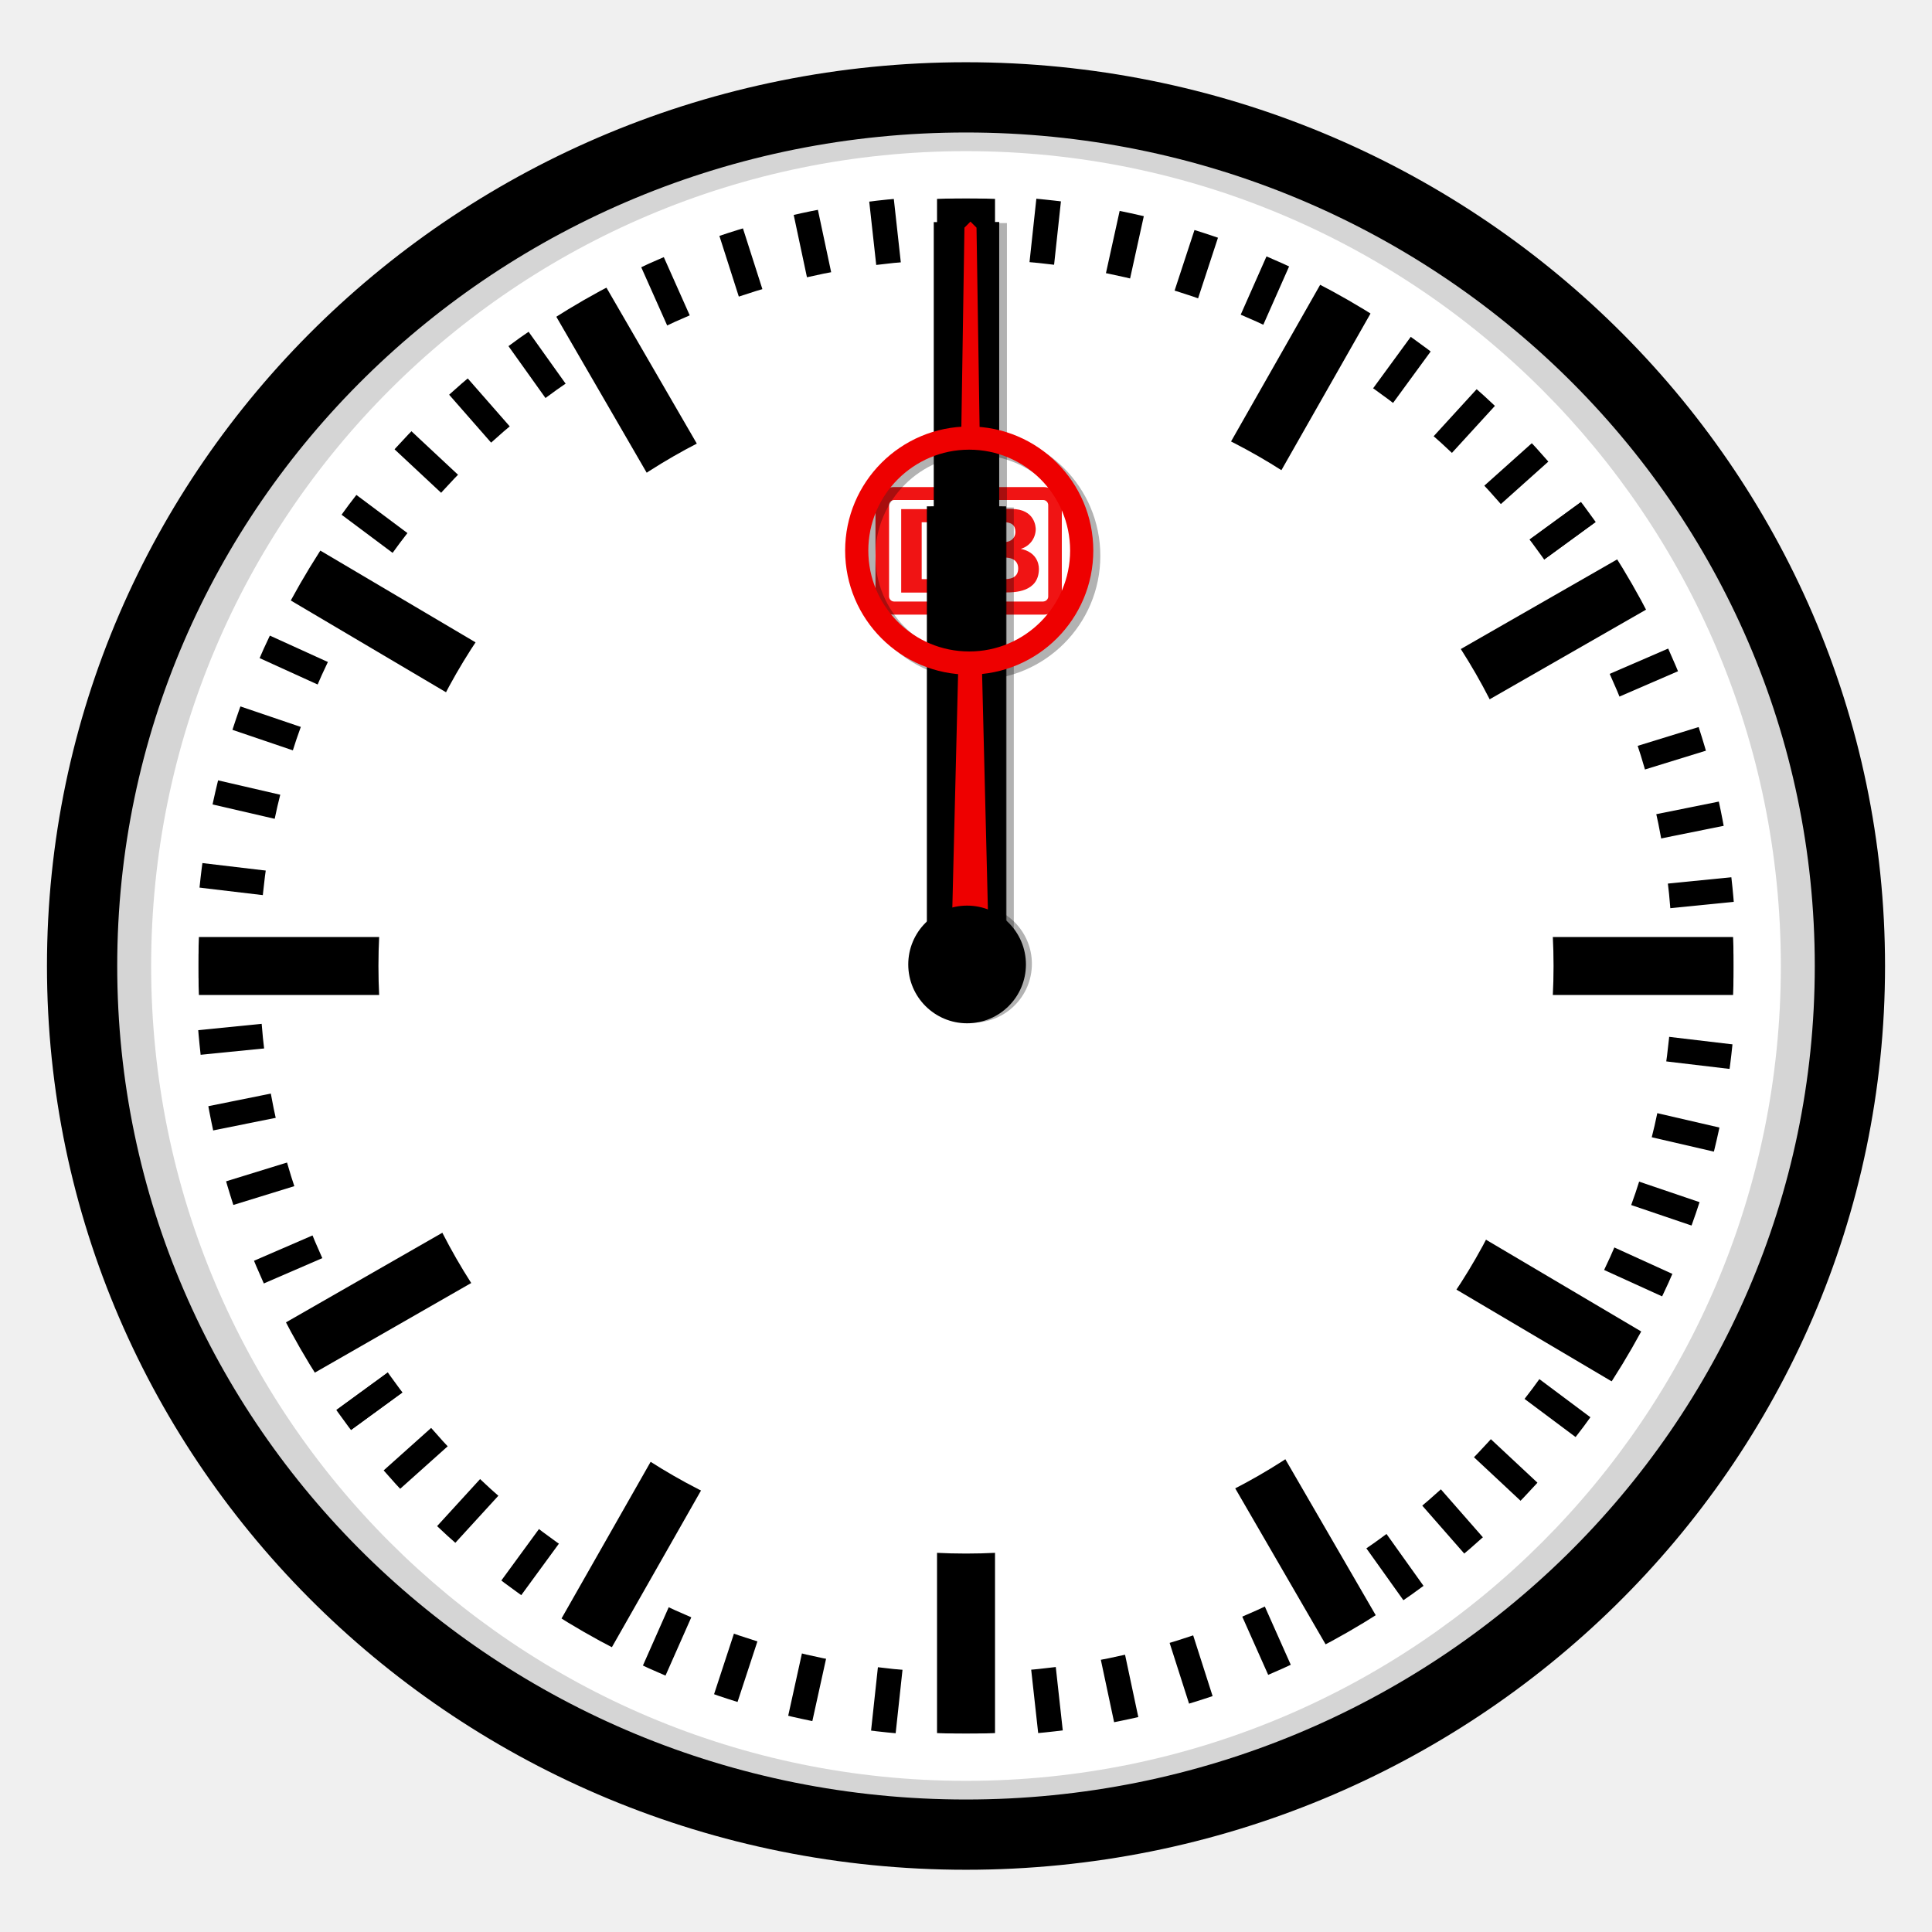
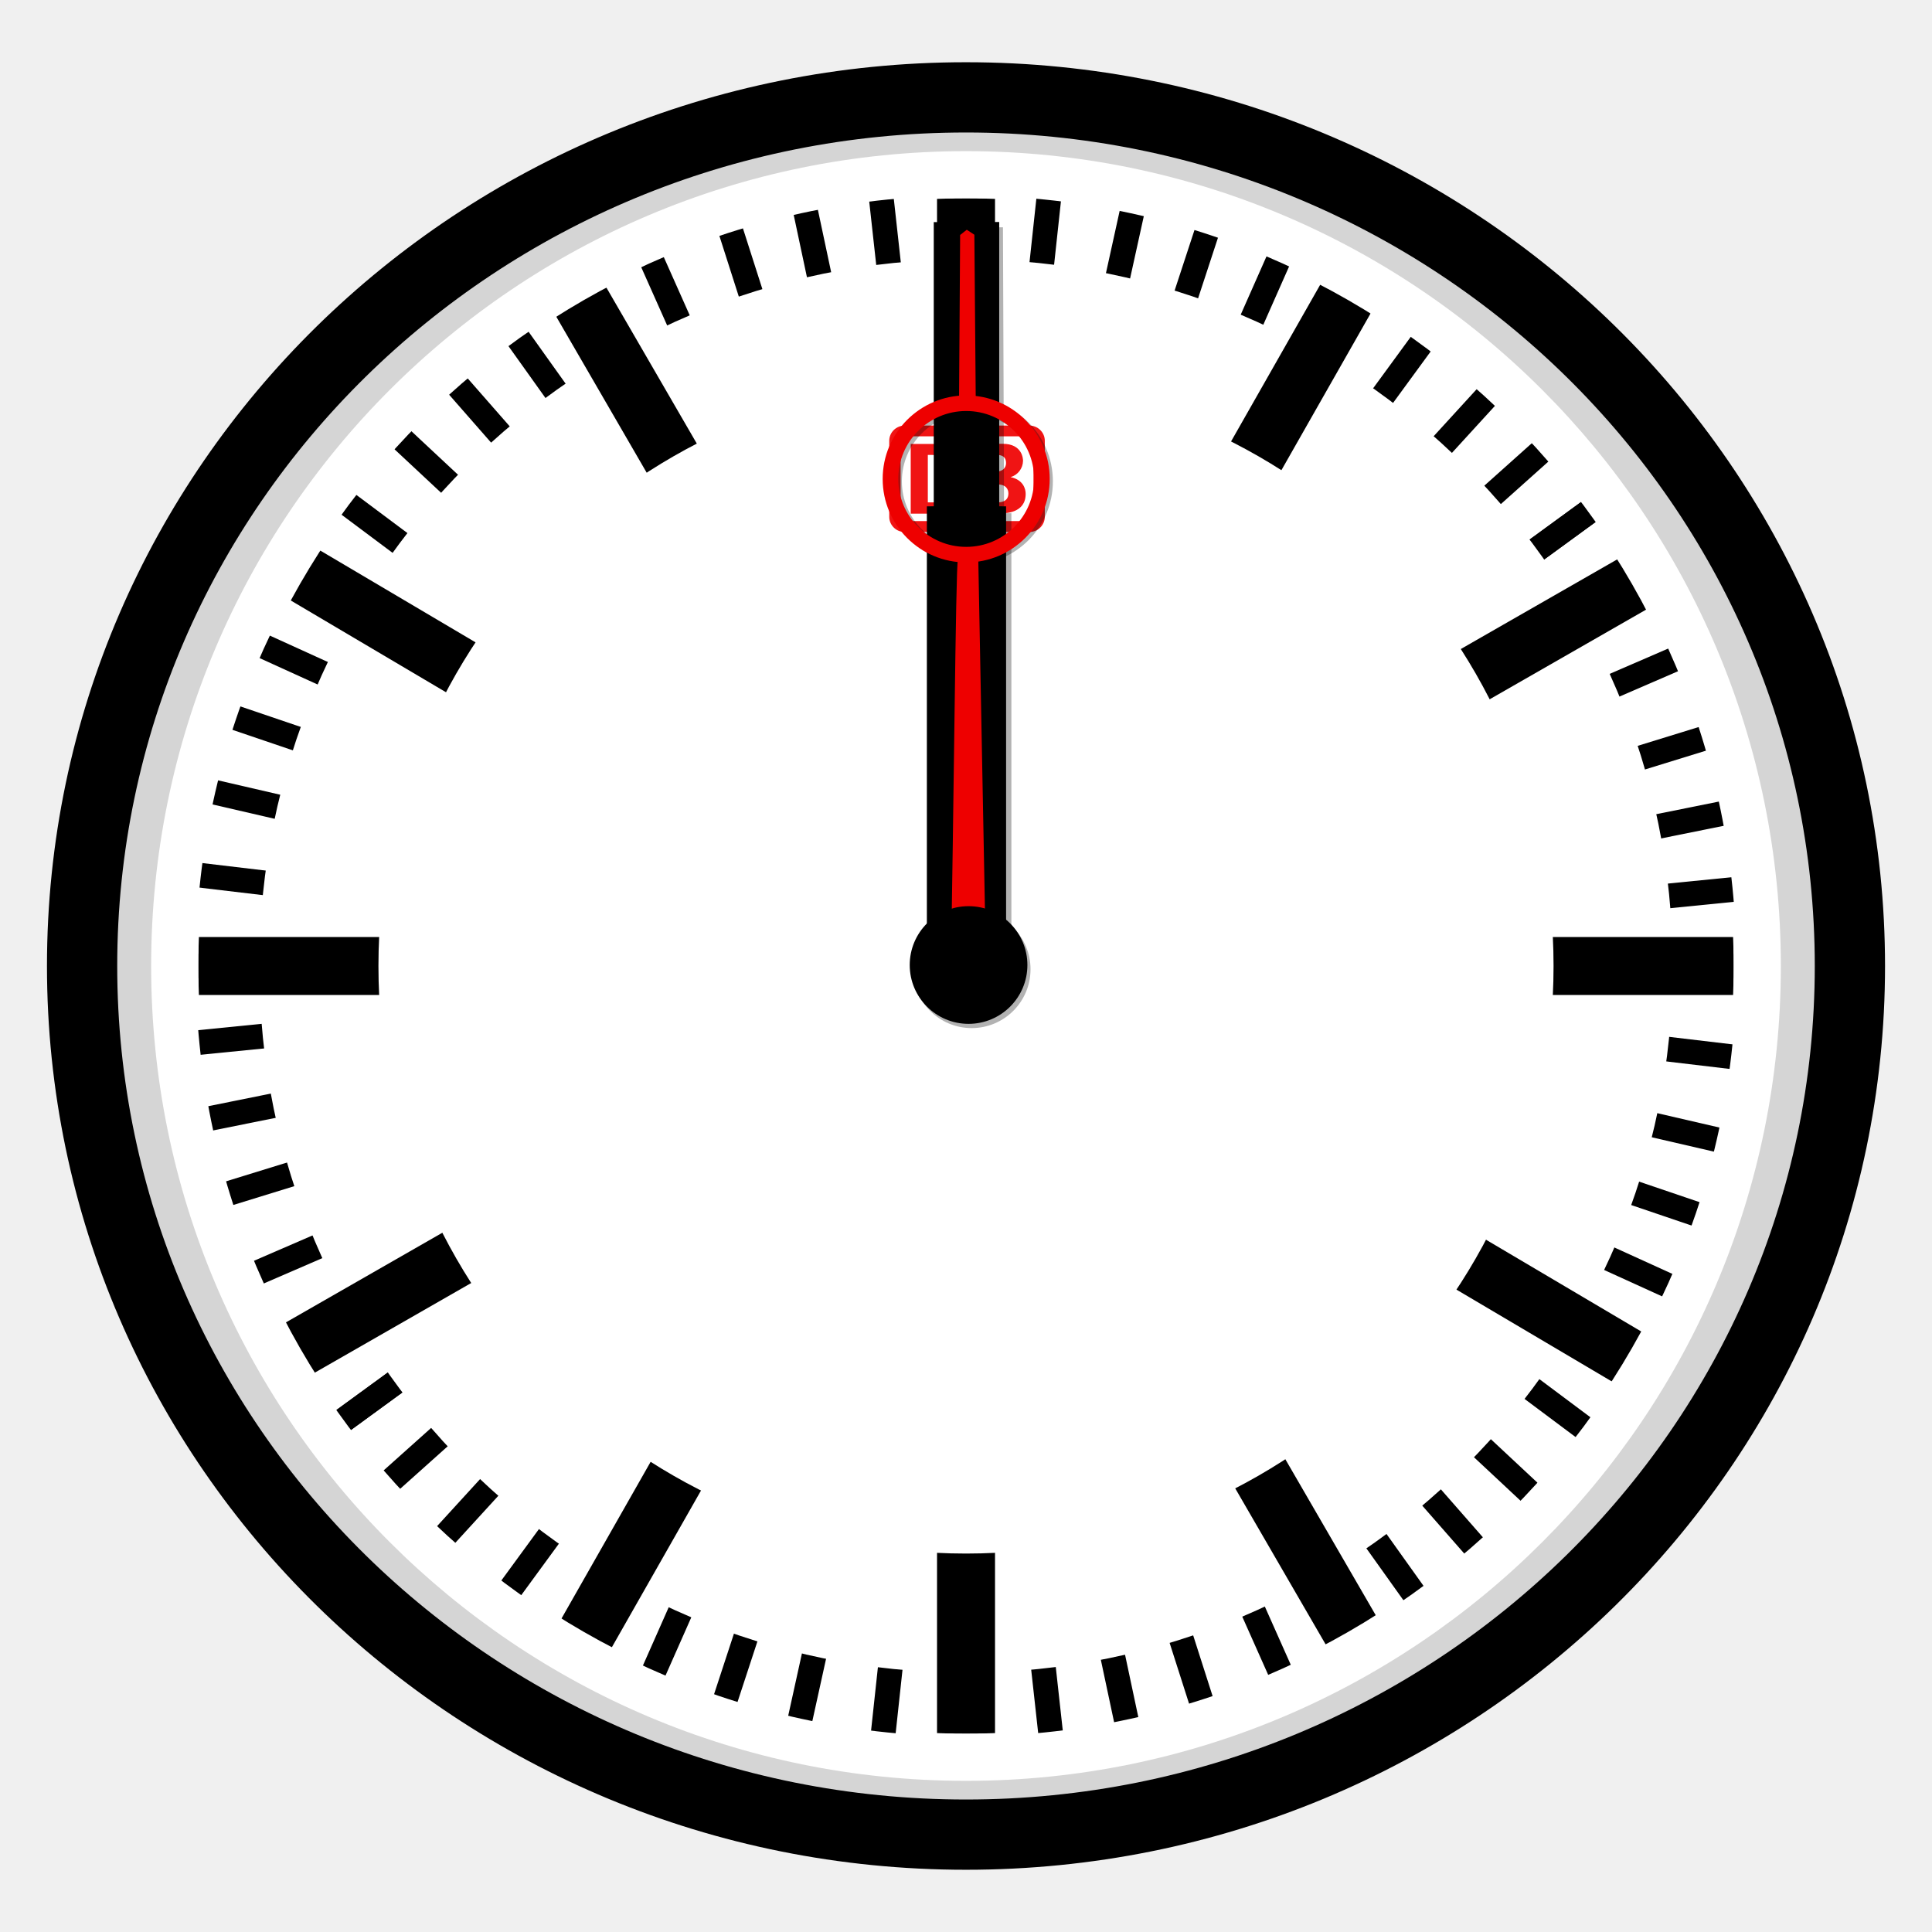
<svg xmlns="http://www.w3.org/2000/svg" xmlns:xlink="http://www.w3.org/1999/xlink" id="svg2" width="200" height="200" version="1.0">
  <style id="current-color-scheme" type="text/css">
      .ColorScheme-Text {
        color:#7B7C7E;
      }
      .ColorScheme-Background{
        color:#EFF0F1;
      }
      .ColorScheme-Highlight{
        color:#3DAEE6;
      }
      .ColorScheme-ViewText {
        color:#7B7C7E;
      }
      .ColorScheme-ViewBackground{
        color:#FCFCFC;
      }
      .ColorScheme-ViewHover {
        color:#3DAEE6;
      }
      .ColorScheme-ViewFocus{
        color:#1E92FF;
      }
      .ColorScheme-ButtonText {
        color:#7B7C7E;
      }
      .ColorScheme-ButtonBackground{
        color:#EFF0F1;
      }
      .ColorScheme-ButtonHover {
        color:#3DAEE6;
      }
      .ColorScheme-ButtonFocus{
        color:#1E92FF;
      }
  </style>
  <defs id="defs5">
    <linearGradient id="linearGradient4011">
      <stop style="stop-color:#232629;stop-opacity:1;" offset="0" id="stop4013" />
      <stop id="stop4019" offset="0.9" style="stop-color:#232629;stop-opacity:0.523;" />
      <stop style="stop-color:#232629;stop-opacity:0.107;" offset="0.96" id="stop4021" />
      <stop style="stop-color:#232629;stop-opacity:0;" offset="1" id="stop4015" />
    </linearGradient>
    <linearGradient id="linearGradient3264">
      <stop style="stop-color:#000000;stop-opacity:1;" offset="0" id="stop3266" />
      <stop id="stop3272" offset="0.683" style="stop-color:#000000;stop-opacity:0.498;" />
      <stop style="stop-color:#000000;stop-opacity:0.141;" offset="0.8" id="stop3274" />
      <stop id="stop3276" offset="0.898" style="stop-color:#000000;stop-opacity:0.031;" />
      <stop style="stop-color:#000000;stop-opacity:0;" offset="1" id="stop3268" />
    </linearGradient>
    <linearGradient id="linearGradient6617">
      <stop style="stop-color:#e7e7e7;stop-opacity:0;" offset="0" id="stop6619" />
      <stop id="stop6625" offset="0.896" style="stop-color:#f3f3f3;stop-opacity:1" />
      <stop style="stop-color:#e3e3e3;stop-opacity:0.999" offset="1" id="stop6621" />
    </linearGradient>
    <linearGradient id="linearGradient5995">
      <stop id="stop5997" offset="0" style="stop-color:#d7d7d7;stop-opacity:1;" />
      <stop id="stop5999" offset="1" style="stop-color:#ffffff;stop-opacity:1" />
    </linearGradient>
    <linearGradient id="linearGradient6876">
      <stop id="stop6878" offset="0" style="stop-color:#ffffff;stop-opacity:1;" />
      <stop id="stop6880" offset="1" style="stop-color:#ffffff;stop-opacity:0;" />
    </linearGradient>
    <linearGradient id="linearGradient6608">
      <stop id="stop6610" offset="0" style="stop-color:#ffffff;stop-opacity:1;" />
      <stop style="stop-color:#f0f0f0;stop-opacity:1;" offset="0.797" id="stop6617" />
      <stop id="stop6612" offset="1" style="stop-color:#e2e2e2;stop-opacity:1;" />
    </linearGradient>
    <linearGradient id="linearGradient6195">
      <stop id="stop6197" offset="0" style="stop-color:#ffffff;stop-opacity:1;" />
      <stop id="stop6199" offset="1" style="stop-color:#ffffff;stop-opacity:0;" />
    </linearGradient>
    <linearGradient id="linearGradient8518">
      <stop id="stop8520" offset="0" style="stop-color:#bd0000;stop-opacity:1;" />
      <stop style="stop-color:#ff4747;stop-opacity:1" offset="0.155" id="stop8522" />
      <stop id="stop8524" offset="0.947" style="stop-color:#9c0000;stop-opacity:1;" />
      <stop id="stop8526" offset="1" style="stop-color:#db0000;stop-opacity:1;" />
    </linearGradient>
    <linearGradient gradientUnits="userSpaceOnUse" y2="117.862" x2="1155.648" y1="283.885" x1="1155.648" id="linearGradient6203" xlink:href="#linearGradient6195" />
    <linearGradient gradientTransform="translate(-1027.636,-20.89631)" y2="53.696" x2="1133.382" y1="21.652" x1="1133.382" gradientUnits="userSpaceOnUse" id="linearGradient6890" xlink:href="#linearGradient6876" />
    <radialGradient xlink:href="#linearGradient4011" id="radialGradient4471" gradientUnits="userSpaceOnUse" cx="1255.872" cy="382.729" fx="1255.872" fy="382.729" r="96.606" />
    <linearGradient xlink:href="#swatch60" id="linearGradient62" gradientUnits="userSpaceOnUse" gradientTransform="matrix(1.166247,0,0,1.146096,-174.373,-39.71088)" x1="-232.609" y1="442.935" x2="198.913" y2="442.935" />
    <linearGradient id="swatch60">
      <stop style="stop-color:#d5d5d5;stop-opacity:1;" offset="0" id="stop60" />
    </linearGradient>
    <clipPath id="clip1_0_2-6">
      <rect width="461.538" height="459.231" fill="#ffffff" transform="translate(168.077,70.3846)" id="rect55-2" x="0" y="0" />
    </clipPath>
    <mask id="mask1_0_2-9" maskUnits="userSpaceOnUse" x="170" y="71" width="459" height="459">
      <path fill-rule="evenodd" clip-rule="evenodd" d="m 399.298,71.149 c -126.574,0 -229.18,102.61 -229.18,229.181 0,126.57 102.606,229.18 229.18,229.18 126.57,0 229.177,-102.61 229.177,-229.18 0,-126.571 -102.607,-229.181 -229.177,-229.181 m 0,439.402 c -116.103,0 -210.224,-94.118 -210.224,-210.221 0,-116.104 94.121,-210.225 210.224,-210.225 116.1,0 210.221,94.121 210.221,210.225 0,116.103 -94.121,210.221 -210.221,210.221" fill="#ffffff" id="path1-1" />
    </mask>
    <mask id="mask2_0_2-2" maskUnits="userSpaceOnUse" x="170" y="71" width="458" height="458">
      <path fill-rule="evenodd" clip-rule="evenodd" d="m 399.298,71.974 c -126.119,0 -228.356,102.24 -228.356,228.356 0,126.115 102.237,228.356 228.356,228.356 126.115,0 228.353,-102.241 228.353,-228.356 0,-126.116 -102.238,-228.356 -228.353,-228.356 z m 0,403.14 c -96.531,0 -174.785,-78.254 -174.785,-174.784 0,-96.531 78.254,-174.785 174.785,-174.785 96.527,0 174.781,78.254 174.781,174.785 0,96.53 -78.254,174.784 -174.781,174.784 z" fill="#ffffff" id="path27-7" />
    </mask>
    <clipPath id="clip3_0_2">
      <rect width="145.385" height="18.462" fill="#ffffff" transform="translate(325,183.462)" id="rect57" x="0" y="0" />
    </clipPath>
  </defs>
  <g id="ClockFace" style="display:inline" transform="matrix(0.3479939,0,0,0.3479939,159.4466,-69.88923)">
-     <g id="g62" transform="matrix(1.044948,0,0,1.044948,31.91606,-0.7717053)">
+     <g id="g62" transform="matrix(1.044948,0,0,1.044948,31.91606,-0.7717053)" style="display:inline">
      <ellipse style="fill:url(#linearGradient62);fill-opacity:1;stroke:#000000;stroke-width:20;stroke-dasharray:none;stroke-opacity:1" id="circle62" cx="-194.022" cy="467.935" rx="251.63" ry="247.283" />
      <circle style="fill:#ffffff;fill-opacity:1;stroke:none;stroke-width:29.641;stroke-dasharray:none;stroke-opacity:1" id="path62" cx="-194.022" cy="467.935" r="231.972" />
    </g>
    <g id="g63" transform="translate(-465.7008,53.40701)" style="display:inline">
      <g clip-path="url(#clip1_0_2-6)" id="g40" style="display:inline" transform="translate(-104.4223,134.4593)">
        <mask id="mask2" maskUnits="userSpaceOnUse" x="170" y="71" width="459" height="459">
          <path fill-rule="evenodd" clip-rule="evenodd" d="m 399.298,71.149 c -126.574,0 -229.18,102.61 -229.18,229.181 0,126.57 102.606,229.18 229.18,229.18 126.57,0 229.177,-102.61 229.177,-229.18 0,-126.571 -102.607,-229.181 -229.177,-229.181 m 0,439.402 c -116.103,0 -210.224,-94.118 -210.224,-210.221 0,-116.104 94.121,-210.225 210.224,-210.225 116.1,0 210.221,94.121 210.221,210.225 0,116.103 -94.121,210.221 -210.221,210.221" fill="#ffffff" id="path2" />
        </mask>
        <g mask="url(#mask1_0_2-9)" id="g26" style="display:inline">
          <path fill-rule="evenodd" clip-rule="evenodd" d="m 301.877,90.646 6.719,-2.993 188.119,422.36 -6.718,2.994 -188.12,-422.361" fill="#000000" id="path3" />
          <path fill-rule="evenodd" clip-rule="evenodd" d="m 325.336,81.267 7.006,-2.242 140.914,440.367 -7.005,2.242 L 325.336,81.267" fill="#000000" id="path4" />
          <path fill-rule="evenodd" clip-rule="evenodd" d="m 347.632,74.967 7.193,-1.53 96.139,452.255 -7.197,1.53 -96.135,-452.255" fill="#000000" id="path5" />
          <path fill-rule="evenodd" clip-rule="evenodd" d="m 370.29,70.945 7.312,-0.808 50.7,459.577 -7.312,0.805 -50.7,-459.574" fill="#000000" id="path6" />
          <path fill-rule="evenodd" clip-rule="evenodd" d="m 420.44,70.088 7.312,0.788 -49.596,459.695 -7.315,-0.787 49.599,-459.696" fill="#000000" id="path7" />
          <path fill-rule="evenodd" clip-rule="evenodd" d="m 445.432,73.767 7.183,1.582 -99.455,451.543 -7.183,-1.582 99.455,-451.543" fill="#000000" id="path8" />
          <path fill-rule="evenodd" clip-rule="evenodd" d="m 467.876,79.523 6.989,2.295 L 330.72,521.136 323.731,518.842 467.876,79.523" fill="#000000" id="path9" />
          <path fill-rule="evenodd" clip-rule="evenodd" d="m 489.486,87.435 6.728,2.977 -187.107,422.812 -6.726,-2.977 187.105,-422.812" fill="#000000" id="path10" />
          <path fill-rule="evenodd" clip-rule="evenodd" d="m 532.785,111.547 5.937,4.342 -272.914,373.223 -5.938,-4.342 272.915,-373.223" fill="#000000" id="path11" />
          <path fill-rule="evenodd" clip-rule="evenodd" d="m 552.585,127.236 5.429,4.965 -312.006,341.222 -5.427,-4.965 312.004,-341.222" fill="#000000" id="path12" />
          <path fill-rule="evenodd" clip-rule="evenodd" d="m 569.137,143.446 4.906,5.483 -344.588,308.284 -4.906,-5.482 344.588,-308.285" fill="#000000" id="path13" />
          <path fill-rule="evenodd" clip-rule="evenodd" d="m 583.893,161.11 4.336,5.941 -373.53,272.498 -4.335,-5.944 373.529,-272.495" fill="#000000" id="path14" />
          <path fill-rule="evenodd" clip-rule="evenodd" d="m 583.893,161.11 4.336,5.941 -373.53,272.498 -4.335,-5.944 373.529,-272.495" fill="#000000" id="path15" />
          <path fill-rule="evenodd" clip-rule="evenodd" d="m 609.99,205.111 2.921,6.748 L 188.606,395.548 185.681,388.8 609.99,205.111" fill="#000000" id="path16" />
          <path fill-rule="evenodd" clip-rule="evenodd" d="m 619.122,228.666 2.166,7.029 -441.814,136.298 -2.17,-7.028 441.818,-136.299" fill="#000000" id="path17" />
          <path fill-rule="evenodd" clip-rule="evenodd" d="m 625.188,251.024 1.454,7.21 -453.238,91.401 -1.453,-7.21 453.237,-91.401" fill="#000000" id="path18" />
          <path fill-rule="evenodd" clip-rule="evenodd" d="m 628.973,273.725 0.728,7.319 -460.078,45.89 -0.732,-7.319 460.082,-45.89" fill="#000000" id="path19" />
          <path fill-rule="evenodd" clip-rule="evenodd" d="m 629.306,323.878 -0.868,7.306 -459.148,-54.406 0.864,-7.302 459.152,54.402" fill="#000000" id="path20" />
          <path fill-rule="evenodd" clip-rule="evenodd" d="m 625.363,348.834 -1.659,7.164 -450.474,-104.173 1.658,-7.163 450.475,104.172" fill="#000000" id="path21" />
          <path fill-rule="evenodd" clip-rule="evenodd" d="m 619.373,371.215 -2.364,6.963 -437.789,-148.734 2.367,-6.963 437.786,148.734" fill="#000000" id="path22" />
          <path fill-rule="evenodd" clip-rule="evenodd" d="m 611.236,392.743 -3.046,6.692 -420.834,-191.519 3.049,-6.695 420.831,191.522" fill="#000000" id="path23" />
          <path fill-rule="evenodd" clip-rule="evenodd" d="m 586.673,435.788 -4.405,5.891 -370.348,-276.808 4.404,-5.891 370.349,276.808" fill="#000000" id="path24" />
          <path fill-rule="evenodd" clip-rule="evenodd" d="m 570.776,455.42 -5.021,5.377 -337.939,-315.557 5.021,-5.377 337.939,315.557" fill="#000000" id="path25" />
          <path fill-rule="evenodd" clip-rule="evenodd" d="m 554.395,471.804 -5.536,4.847 -304.658,-347.796 5.532,-4.846 304.662,347.795" fill="#000000" id="path26" />
          <path fill-rule="evenodd" clip-rule="evenodd" d="m 536.576,486.373 -5.987,4.272 -268.573,-376.358 5.987,-4.273 268.573,376.359" fill="#000000" id="path28" />
        </g>
        <mask id="mask29" maskUnits="userSpaceOnUse" x="170" y="71" width="458" height="458">
          <path fill-rule="evenodd" clip-rule="evenodd" d="m 399.298,71.974 c -126.119,0 -228.356,102.24 -228.356,228.356 0,126.115 102.237,228.356 228.356,228.356 126.115,0 228.353,-102.241 228.353,-228.356 0,-126.116 -102.238,-228.356 -228.353,-228.356 z m 0,403.14 c -96.531,0 -174.785,-78.254 -174.785,-174.784 0,-96.531 78.254,-174.785 174.785,-174.785 96.527,0 174.781,78.254 174.781,174.785 0,96.53 -78.254,174.784 -174.781,174.784 z" fill="#ffffff" id="path29" />
        </mask>
        <g mask="url(#mask2_0_2-2)" id="g39" style="display:inline">
          <path fill-rule="evenodd" clip-rule="evenodd" d="m 395.629,71.974 h 7.355 V 528.682 h -7.355 z" fill="#000000" id="path30" />
          <path fill-rule="evenodd" clip-rule="evenodd" d="m 390.68,71.974 h 17.249 V 528.682 H 390.68 Z" fill="#000000" id="path31" />
          <path fill-rule="evenodd" clip-rule="evenodd" d="m 170.942,296.654 h 456.709 v 7.355 H 170.942 Z" fill="#000000" id="path32" />
          <path fill-rule="evenodd" clip-rule="evenodd" d="m 170.942,291.709 h 456.709 v 17.242 H 170.942 Z" fill="#000000" id="path33" />
          <path fill-rule="evenodd" clip-rule="evenodd" d="m 516.805,101.202 -6.392,-3.636 -228.61,401.891 6.396,3.636 228.606,-401.891" fill="#000000" id="path34" />
          <path fill-rule="evenodd" clip-rule="evenodd" d="M 290.052,509.835 275.058,501.313 508.557,90.824 523.551,99.346 290.052,509.835" fill="#000000" id="path35" />
          <path fill-rule="evenodd" clip-rule="evenodd" d="m 601.709,188.565 -3.66,-6.383 -401.146,229.913 3.656,6.382 401.15,-229.912" fill="#000000" id="path36" />
          <path fill-rule="evenodd" clip-rule="evenodd" d="m 198.73,425.225 -8.575,-14.96 409.727,-234.831 8.572,14.961 -409.724,234.83" fill="#000000" id="path37" />
          <path fill-rule="evenodd" clip-rule="evenodd" d="m 286.58,98.459 -6.366,3.689 231.818,400.052 6.363,-3.689 L 286.58,98.459" fill="#000000" id="path38" />
          <path fill-rule="evenodd" clip-rule="evenodd" d="M 510.232,508.955 273.459,100.348 288.377,91.704 525.153,500.311 510.232,508.955" fill="#000000" id="path39" />
          <path fill-rule="evenodd" clip-rule="evenodd" d="m 198.426,185.845 3.745,-6.333 398.011,235.302 -3.745,6.333 -398.011,-235.302" fill="#000000" id="path40" />
          <path fill-rule="evenodd" clip-rule="evenodd" d="m 598.178,427.919 -406.526,-240.33 8.782,-14.848 406.523,240.329 -8.779,14.849" fill="#000000" id="path41" />
        </g>
      </g>
    </g>
-     <g id="DB-logo" transform="matrix(0.5543385,0,0,0.5422585,-197.756,345.7219)" style="display:inline">
+     <g id="DB-logo" transform="matrix(0.4627638,0,0,0.4526793,-193.6597,327.4196)" style="display:inline">
      <path class="st0" d="M 90,0 H 10 C 4.5,0 0,4.5 0,10 v 50 c 0,5.5 4.5,10 10,10 h 80 c 5.5,0 10,-4.5 10,-10.1 V 10 C 100,4.5 95.5,0 90,0 Z" id="path1-2" style="fill:#f01414" />
      <path class="st1" d="m 92.7,59.9 c 0.1,1.5 -1.1,2.8 -2.7,2.9 H 10 C 8.5,62.8 7.3,61.5 7.3,60 V 10 C 7.2,8.5 8.4,7.2 9.9,7.1 H 90 c 1.5,0 2.7,1.3 2.7,2.8 z" id="path2-0" style="fill:#ffffff" />
      <path class="st0" d="M 30.6,57.9 H 13.8 V 12.1 h 16.8 c 11.9,0 18.4,7.4 18.4,22.7 0,13.2 -4.5,23 -18.4,23.1 z m 7.3,-22.2 c 0,-9.2 -1,-16.4 -10.9,-16.4 h -2.2 v 31.2 h 3.9 c 5.8,0 9.2,-4.7 9.2,-14.8 z M 78,33.9 C 82.7,32.5 85.9,28.2 86,23.2 86,22.2 85.8,12 72.9,12 H 53.8 V 57.8 H 70 c 4.3,0 17.7,0 17.7,-12.9 0,-3.1 -1.4,-9.2 -9.7,-11 z M 64.7,19.2 h 3.5 c 4.9,0 6.9,1.7 6.9,5.5 0,3 -2.2,5.5 -6,5.5 h -4.3 v -11 z m 4.5,31.3 H 64.7 V 38.7 h 4.8 c 5.7,0 7.1,3.3 7.1,5.9 0,5.9 -5.6,5.9 -7.4,5.9 z" id="path3-2" style="fill:#f01414" />
    </g>
  </g>
-   <g id="layer1" style="display:inline" transform="translate(-1798.136,76.7415)" />
+   <g id="layer1" style="display:none" transform="translate(-1798.136,76.7415)" />
  <g id="layer2" style="display:none" transform="translate(-1798.136,76.7415)" />
  <g transform="translate(-1028.03,408.4746)" style="display:none" id="layer4" />
  <g transform="translate(-1028.03,408.4746)" style="display:none" id="layer5" />
-   <path d="M 96.749,99.779 H 104.95 V 52.533 l -4.007,-0.049 -4.194,0.049 z" id="HourHandShadow" style="display:inline;fill:#000000;fill-opacity:0.302;stroke-width:0.154">
+   <path d="m 96.497,100.377 h 8.201 V 53.131 l -4.007,-0.049 -4.194,0.049 z" id="HourHandShadow" style="display:inline;fill:#000000;fill-opacity:0.302;stroke-width:0.154">
    <animateTransform attributeName="transform" attributeType="XML" type="rotate" begin="wallclock(00:00)" dur="12h" from="0" to="360" repeatCount="indefinite" />
  </path>
-   <path d="m 100.85,23.094 3.387,6.8e-5 V 99.899 H 97.462 V 23.108 Z" id="MinuteHandShadow" style="display:inline;fill:#000000;fill-opacity:0.302;stroke-width:0.157">
+   <path d="m 100.439,23.543 3.387,-0.013 0.296,76.805 -6.774,0.026 -0.296,-76.791 z" id="MinuteHandShadow" style="display:inline;fill:#000000;fill-opacity:0.302;stroke-width:0.157">
    <animateTransform attributeName="transform" attributeType="XML" type="rotate" begin="wallclock(00:00)" dur="1min" calcMode="discrete" values="0; 6" keyTimes="0; 1" accumulate="sum" repeatCount="indefinite" />
  </path>
-   <g id="SecondHandShadow" transform="matrix(3.779528,0,0,3.779528,-197.967,-287.8776)">
-     <circle style="fill:none;fill-opacity:0.302;stroke:#000000;stroke-width:0.635;stroke-dasharray:none;stroke-opacity:0.302" id="circle1" cx="79.118" cy="91.392" r="3.081" />
-     <path d="m 78.822,94.416 -0.199,8.087 1.038,-0.01 -0.199,-8.076 c 0,0 -0.522,0.164 -0.64,-5.4e-5 z" id="path42" style="display:inline;fill:#000000;fill-opacity:0.302;stroke-width:0.046">
-       <animateTransform attributeName="transform" attributeType="XML" type="rotate" begin="wallclock(00:00)" dur="60" calcMode="spline" values="0; 6; 12; 18; 24; 30; 36; 42; 48; 54; 60; 66; 72; 78; 84; 90; 96; 102; 108; 114; 120; 126; 132; 138; 144; 150; 156; 162; 168; 174; 180; 186; 192; 198; 204; 210; 216; 222; 228; 234; 240; 246; 252; 258; 264; 270; 276; 282; 288; 294; 300; 306; 312; 318; 324; 330; 336; 342; 348; 354; 360; 360" keyTimes="0; 0.016; 0.033; 0.049; 0.065; 0.081; 0.098; 0.114; 0.13; 0.146; 0.163; 0.179; 0.195; 0.211; 0.228; 0.244; 0.26; 0.276; 0.292; 0.309; 0.325; 0.341; 0.357; 0.374; 0.39; 0.406; 0.422; 0.439; 0.455; 0.471; 0.487; 0.504; 0.52; 0.536; 0.552; 0.569; 0.585; 0.601; 0.618; 0.634; 0.65; 0.666; 0.682; 0.699; 0.715; 0.731; 0.748; 0.764; 0.78; 0.796; 0.812; 0.829; 0.845; 0.861; 0.877; 0.894; 0.91; 0.926; 0.943; 0.959; 0.975; 1" keySplines=".4 0 .4 1; .4 0 .4 1; .4 0 .4 1; .4 0 .4 1; .4 0 .4 1; .4 0 .4 1; .4 0 .4 1; .4 0 .4 1; .4 0 .4 1; .4 0 .4 1; .4 0 .4 1; .4 0 .4 1; .4 0 .4 1; .4 0 .4 1; .4 0 .4 1; .4 0 .4 1; .4 0 .4 1; .4 0 .4 1; .4 0 .4 1; .4 0 .4 1; .4 0 .4 1; .4 0 .4 1; .4 0 .4 1; .4 0 .4 1; .4 0 .4 1; .4 0 .4 1; .4 0 .4 1; .4 0 .4 1; .4 0 .4 1; .4 0 .4 1; .4 0 .4 1; .4 0 .4 1; .4 0 .4 1; .4 0 .4 1; .4 0 .4 1; .4 0 .4 1; .4 0 .4 1; .4 0 .4 1; .4 0 .4 1; .4 0 .4 1; .4 0 .4 1; .4 0 .4 1; .4 0 .4 1; .4 0 .4 1; .4 0 .4 1; .4 0 .4 1; .4 0 .4 1; .4 0 .4 1; .4 0 .4 1; .4 0 .4 1; .4 0 .4 1; .4 0 .4 1; .4 0 .4 1; .4 0 .4 1; .4 0 .4 1; .4 0 .4 1; .4 0 .4 1; .4 0 .4 1; .4 0 .4 1; .4 0 .4 1; 0 0 1 1" repeatCount="indefinite" />
-     </path>
-     <path d="m 79.152,82.382 -0.165,0.166 -0.088,5.701 c 0,0 0.438,0.066 0.507,5e-5 l -0.088,-5.701 z" id="path43" style="display:inline;fill:#000000;fill-opacity:0.302;stroke-width:0.044">
+   <g id="SecondHandShadow" transform="matrix(3.779528,0,0,3.779528,-198.346,-287.0596)" style="display:inline">
+     <circle style="display:inline;fill:none;fill-opacity:0.302;stroke:#000000;stroke-width:0.426;stroke-dasharray:none;stroke-opacity:0.302" id="circle2" cx="79.036" cy="89.135" r="2.068" />
+     <path d="m 78.56,102.515 1.042,-0.013 -0.243,-11.106 c 0,0 -0.179,0.06 -0.672,-0.005 -0.06,0.097 -0.048,7.339 -0.127,11.124 z" id="path27" style="display:inline;fill:#000000;fill-opacity:0.302;stroke-width:0.051">
+       <animateTransform attributeName="transform" attributeType="XML" type="rotate" begin="wallclock(00:00)" dur="60" calcMode="spline" values="0; 6; 12; 18; 24; 30; 36; 42; 48; 54; 60; 66; 72; 78; 84; 90; 96; 102; 108; 114; 120; 126; 132; 138; 144; 150; 156; 162; 168; 174; 180; 186; 192; 198; 204; 210; 216; 222; 228; 234; 240; 246; 252; 258; 264; 270; 276; 282; 288; 294; 300; 306; 312; 318; 324; 330; 336; 342; 348; 354; 360; 360" keyTimes="0; 0.016; 0.033; 0.049; 0.065; 0.081; 0.098; 0.114; 0.13; 0.146; 0.163; 0.179; 0.195; 0.211; 0.228; 0.244; 0.26; 0.276; 0.292; 0.309; 0.325; 0.341; 0.357; 0.374; 0.39; 0.406; 0.422; 0.439; 0.455; 0.471; 0.487; 0.504; 0.52; 0.536; 0.552; 0.569; 0.585; 0.601; 0.618; 0.634; 0.65; 0.666; 0.682; 0.699; 0.715; 0.731; 0.748; 0.764; 0.78; 0.796; 0.812; 0.829; 0.845; 0.861; 0.877; 0.894; 0.91; 0.926; 0.943; 0.959; 0.975; 1" keySplines=".4 0 .4 1; .4 0 .4 1; .4 0 .4 1; .4 0 .4 1; .4 0 .4 1; .4 0 .4 1; .4 0 .4 1; .4 0 .4 1; .4 0 .4 1; .4 0 .4 1; .4 0 .4 1; .4 0 .4 1; .4 0 .4 1; .4 0 .4 1; .4 0 .4 1; .4 0 .4 1; .4 0 .4 1; .4 0 .4 1; .4 0 .4 1; .4 0 .4 1; .4 0 .4 1; .4 0 .4 1; .4 0 .4 1; .4 0 .4 1; .4 0 .4 1; .4 0 .4 1; .4 0 .4 1; .4 0 .4 1; .4 0 .4 1; .4 0 .4 1; .4 0 .4 1; .4 0 .4 1; .4 0 .4 1; .4 0 .4 1; .4 0 .4 1; .4 0 .4 1; .4 0 .4 1; .4 0 .4 1; .4 0 .4 1; .4 0 .4 1; .4 0 .4 1; .4 0 .4 1; .4 0 .4 1; .4 0 .4 1; .4 0 .4 1; .4 0 .4 1; .4 0 .4 1; .4 0 .4 1; .4 0 .4 1; .4 0 .4 1; .4 0 .4 1; .4 0 .4 1; .4 0 .4 1; .4 0 .4 1; .4 0 .4 1; .4 0 .4 1; .4 0 .4 1; .4 0 .4 1; .4 0 .4 1; .4 0 .4 1; 0 0 1 1" repeatCount="indefinite" />
+     </path>
+     <path d="m 79.053,82.373 -0.182,0.146 -0.029,4.34 c 0,0 0.371,-0.004 0.444,-0.007 l -0.025,-4.34 z" id="path44" style="display:inline;fill:#000000;fill-opacity:0.302;stroke-width:0.04">
      <animateTransform attributeName="transform" attributeType="XML" type="rotate" begin="wallclock(00:00)" dur="60" calcMode="spline" values="0; 6; 12; 18; 24; 30; 36; 42; 48; 54; 60; 66; 72; 78; 84; 90; 96; 102; 108; 114; 120; 126; 132; 138; 144; 150; 156; 162; 168; 174; 180; 186; 192; 198; 204; 210; 216; 222; 228; 234; 240; 246; 252; 258; 264; 270; 276; 282; 288; 294; 300; 306; 312; 318; 324; 330; 336; 342; 348; 354; 360; 360" keyTimes="0; 0.016; 0.033; 0.049; 0.065; 0.081; 0.098; 0.114; 0.13; 0.146; 0.163; 0.179; 0.195; 0.211; 0.228; 0.244; 0.26; 0.276; 0.292; 0.309; 0.325; 0.341; 0.357; 0.374; 0.39; 0.406; 0.422; 0.439; 0.455; 0.471; 0.487; 0.504; 0.52; 0.536; 0.552; 0.569; 0.585; 0.601; 0.618; 0.634; 0.65; 0.666; 0.682; 0.699; 0.715; 0.731; 0.748; 0.764; 0.78; 0.796; 0.812; 0.829; 0.845; 0.861; 0.877; 0.894; 0.91; 0.926; 0.943; 0.959; 0.975; 1" keySplines=".4 0 .4 1; .4 0 .4 1; .4 0 .4 1; .4 0 .4 1; .4 0 .4 1; .4 0 .4 1; .4 0 .4 1; .4 0 .4 1; .4 0 .4 1; .4 0 .4 1; .4 0 .4 1; .4 0 .4 1; .4 0 .4 1; .4 0 .4 1; .4 0 .4 1; .4 0 .4 1; .4 0 .4 1; .4 0 .4 1; .4 0 .4 1; .4 0 .4 1; .4 0 .4 1; .4 0 .4 1; .4 0 .4 1; .4 0 .4 1; .4 0 .4 1; .4 0 .4 1; .4 0 .4 1; .4 0 .4 1; .4 0 .4 1; .4 0 .4 1; .4 0 .4 1; .4 0 .4 1; .4 0 .4 1; .4 0 .4 1; .4 0 .4 1; .4 0 .4 1; .4 0 .4 1; .4 0 .4 1; .4 0 .4 1; .4 0 .4 1; .4 0 .4 1; .4 0 .4 1; .4 0 .4 1; .4 0 .4 1; .4 0 .4 1; .4 0 .4 1; .4 0 .4 1; .4 0 .4 1; .4 0 .4 1; .4 0 .4 1; .4 0 .4 1; .4 0 .4 1; .4 0 .4 1; .4 0 .4 1; .4 0 .4 1; .4 0 .4 1; .4 0 .4 1; .4 0 .4 1; .4 0 .4 1; .4 0 .4 1; 0 0 1 1" repeatCount="indefinite" />
    </path>
  </g>
-   <ellipse style="display:inline;fill:#000000;fill-opacity:0.302;stroke-width:26.741" id="JunctionShadow" cx="100.73" cy="99.774" rx="6.091" ry="6.091" />
+   <ellipse style="display:inline;fill:#000000;fill-opacity:0.302;stroke-width:26.741" id="JunctionShadow" cx="100.589" cy="100.336" rx="6.091" ry="6.091" />
  <path d="m 95.949,99.664 h 8.201 V 52.418 l -4.007,-0.049 -4.194,0.049 z" id="HourHand" style="display:inline;stroke-width:0.154">
    <animateTransform attributeName="transform" attributeType="XML" type="rotate" begin="wallclock(00:00)" dur="12h" from="0" to="360" repeatCount="indefinite" />
  </path>
  <path d="m 100.05,22.979 3.387,6.8e-5 V 99.784 H 96.663 V 22.992 Z" id="MinuteHand" style="display:inline;stroke-width:0.157">
    <animateTransform attributeName="transform" attributeType="XML" type="rotate" begin="wallclock(00:00)" dur="1min" calcMode="discrete" values="0; 6" keyTimes="0; 1" accumulate="sum" repeatCount="indefinite" />
  </path>
-   <g id="SecondHand" transform="matrix(3.779528,0,0,3.779528,-198.6958,-288.4242)" style="display:inline">
-     <circle style="fill:none;fill-opacity:0.302;stroke:#ee0000;stroke-width:0.635;stroke-dasharray:none;stroke-opacity:1" id="c01" cx="79.118" cy="91.392" r="3.081" />
-     <path d="m 78.822,94.416 -0.199,8.087 1.038,-0.01 -0.199,-8.076 c 0,0 -0.522,0.164 -0.64,-5.4e-5 z" id="b02" style="display:inline;fill:#ee0000;stroke-width:0.046">
-       <animateTransform attributeName="transform" attributeType="XML" type="rotate" begin="wallclock(00:00)" dur="60" calcMode="spline" values="0; 6; 12; 18; 24; 30; 36; 42; 48; 54; 60; 66; 72; 78; 84; 90; 96; 102; 108; 114; 120; 126; 132; 138; 144; 150; 156; 162; 168; 174; 180; 186; 192; 198; 204; 210; 216; 222; 228; 234; 240; 246; 252; 258; 264; 270; 276; 282; 288; 294; 300; 306; 312; 318; 324; 330; 336; 342; 348; 354; 360; 360" keyTimes="0; 0.016; 0.033; 0.049; 0.065; 0.081; 0.098; 0.114; 0.13; 0.146; 0.163; 0.179; 0.195; 0.211; 0.228; 0.244; 0.26; 0.276; 0.292; 0.309; 0.325; 0.341; 0.357; 0.374; 0.39; 0.406; 0.422; 0.439; 0.455; 0.471; 0.487; 0.504; 0.52; 0.536; 0.552; 0.569; 0.585; 0.601; 0.618; 0.634; 0.65; 0.666; 0.682; 0.699; 0.715; 0.731; 0.748; 0.764; 0.78; 0.796; 0.812; 0.829; 0.845; 0.861; 0.877; 0.894; 0.91; 0.926; 0.943; 0.959; 0.975; 1" keySplines=".4 0 .4 1; .4 0 .4 1; .4 0 .4 1; .4 0 .4 1; .4 0 .4 1; .4 0 .4 1; .4 0 .4 1; .4 0 .4 1; .4 0 .4 1; .4 0 .4 1; .4 0 .4 1; .4 0 .4 1; .4 0 .4 1; .4 0 .4 1; .4 0 .4 1; .4 0 .4 1; .4 0 .4 1; .4 0 .4 1; .4 0 .4 1; .4 0 .4 1; .4 0 .4 1; .4 0 .4 1; .4 0 .4 1; .4 0 .4 1; .4 0 .4 1; .4 0 .4 1; .4 0 .4 1; .4 0 .4 1; .4 0 .4 1; .4 0 .4 1; .4 0 .4 1; .4 0 .4 1; .4 0 .4 1; .4 0 .4 1; .4 0 .4 1; .4 0 .4 1; .4 0 .4 1; .4 0 .4 1; .4 0 .4 1; .4 0 .4 1; .4 0 .4 1; .4 0 .4 1; .4 0 .4 1; .4 0 .4 1; .4 0 .4 1; .4 0 .4 1; .4 0 .4 1; .4 0 .4 1; .4 0 .4 1; .4 0 .4 1; .4 0 .4 1; .4 0 .4 1; .4 0 .4 1; .4 0 .4 1; .4 0 .4 1; .4 0 .4 1; .4 0 .4 1; .4 0 .4 1; .4 0 .4 1; .4 0 .4 1; 0 0 1 1" repeatCount="indefinite" />
-     </path>
-     <path d="m 79.152,82.382 -0.165,0.166 -0.088,5.701 c 0,0 0.438,0.066 0.507,5e-5 l -0.088,-5.701 z" id="b01" style="display:inline;fill:#ee0000;stroke-width:0.044">
+   <g id="SecondHand" transform="matrix(3.779528,0,0,3.779528,-198.7028,-287.5468)" style="display:inline">
+     <circle style="display:inline;fill:none;fill-opacity:0.302;stroke:#ee0000;stroke-width:0.427;stroke-dasharray:none;stroke-opacity:1" id="c01" cx="79.037" cy="89.198" r="2.074" />
+     <path d="m 78.614,102.476 0.965,0.003 -0.21,-11.043 c 0,0 -0.449,-0.034 -0.56,-0.004 -0.06,0.095 -0.116,7.343 -0.194,11.045 z" id="b02" style="display:inline;fill:#ee0000;stroke-width:0.051">
+       <animateTransform attributeName="transform" attributeType="XML" type="rotate" begin="wallclock(00:00)" dur="60" calcMode="spline" values="0; 6; 12; 18; 24; 30; 36; 42; 48; 54; 60; 66; 72; 78; 84; 90; 96; 102; 108; 114; 120; 126; 132; 138; 144; 150; 156; 162; 168; 174; 180; 186; 192; 198; 204; 210; 216; 222; 228; 234; 240; 246; 252; 258; 264; 270; 276; 282; 288; 294; 300; 306; 312; 318; 324; 330; 336; 342; 348; 354; 360; 360" keyTimes="0; 0.016; 0.033; 0.049; 0.065; 0.081; 0.098; 0.114; 0.13; 0.146; 0.163; 0.179; 0.195; 0.211; 0.228; 0.244; 0.26; 0.276; 0.292; 0.309; 0.325; 0.341; 0.357; 0.374; 0.39; 0.406; 0.422; 0.439; 0.455; 0.471; 0.487; 0.504; 0.52; 0.536; 0.552; 0.569; 0.585; 0.601; 0.618; 0.634; 0.65; 0.666; 0.682; 0.699; 0.715; 0.731; 0.748; 0.764; 0.78; 0.796; 0.812; 0.829; 0.845; 0.861; 0.877; 0.894; 0.91; 0.926; 0.943; 0.959; 0.975; 1" keySplines=".4 0 .4 1; .4 0 .4 1; .4 0 .4 1; .4 0 .4 1; .4 0 .4 1; .4 0 .4 1; .4 0 .4 1; .4 0 .4 1; .4 0 .4 1; .4 0 .4 1; .4 0 .4 1; .4 0 .4 1; .4 0 .4 1; .4 0 .4 1; .4 0 .4 1; .4 0 .4 1; .4 0 .4 1; .4 0 .4 1; .4 0 .4 1; .4 0 .4 1; .4 0 .4 1; .4 0 .4 1; .4 0 .4 1; .4 0 .4 1; .4 0 .4 1; .4 0 .4 1; .4 0 .4 1; .4 0 .4 1; .4 0 .4 1; .4 0 .4 1; .4 0 .4 1; .4 0 .4 1; .4 0 .4 1; .4 0 .4 1; .4 0 .4 1; .4 0 .4 1; .4 0 .4 1; .4 0 .4 1; .4 0 .4 1; .4 0 .4 1; .4 0 .4 1; .4 0 .4 1; .4 0 .4 1; .4 0 .4 1; .4 0 .4 1; .4 0 .4 1; .4 0 .4 1; .4 0 .4 1; .4 0 .4 1; .4 0 .4 1; .4 0 .4 1; .4 0 .4 1; .4 0 .4 1; .4 0 .4 1; .4 0 .4 1; .4 0 .4 1; .4 0 .4 1; .4 0 .4 1; .4 0 .4 1; .4 0 .4 1; 0 0 1 1" repeatCount="indefinite" />
+     </path>
+     <path d="m 79.053,82.373 -0.182,0.143 -0.029,4.45 c 0,0 0.387,0.038 0.456,-0.013 l -0.037,-4.444 z" id="b01" style="display:inline;fill:#ee0000;stroke-width:0.039">
      <animateTransform attributeName="transform" attributeType="XML" type="rotate" begin="wallclock(00:00)" dur="60" calcMode="spline" values="0; 6; 12; 18; 24; 30; 36; 42; 48; 54; 60; 66; 72; 78; 84; 90; 96; 102; 108; 114; 120; 126; 132; 138; 144; 150; 156; 162; 168; 174; 180; 186; 192; 198; 204; 210; 216; 222; 228; 234; 240; 246; 252; 258; 264; 270; 276; 282; 288; 294; 300; 306; 312; 318; 324; 330; 336; 342; 348; 354; 360; 360" keyTimes="0; 0.016; 0.033; 0.049; 0.065; 0.081; 0.098; 0.114; 0.13; 0.146; 0.163; 0.179; 0.195; 0.211; 0.228; 0.244; 0.26; 0.276; 0.292; 0.309; 0.325; 0.341; 0.357; 0.374; 0.39; 0.406; 0.422; 0.439; 0.455; 0.471; 0.487; 0.504; 0.52; 0.536; 0.552; 0.569; 0.585; 0.601; 0.618; 0.634; 0.65; 0.666; 0.682; 0.699; 0.715; 0.731; 0.748; 0.764; 0.78; 0.796; 0.812; 0.829; 0.845; 0.861; 0.877; 0.894; 0.91; 0.926; 0.943; 0.959; 0.975; 1" keySplines=".4 0 .4 1; .4 0 .4 1; .4 0 .4 1; .4 0 .4 1; .4 0 .4 1; .4 0 .4 1; .4 0 .4 1; .4 0 .4 1; .4 0 .4 1; .4 0 .4 1; .4 0 .4 1; .4 0 .4 1; .4 0 .4 1; .4 0 .4 1; .4 0 .4 1; .4 0 .4 1; .4 0 .4 1; .4 0 .4 1; .4 0 .4 1; .4 0 .4 1; .4 0 .4 1; .4 0 .4 1; .4 0 .4 1; .4 0 .4 1; .4 0 .4 1; .4 0 .4 1; .4 0 .4 1; .4 0 .4 1; .4 0 .4 1; .4 0 .4 1; .4 0 .4 1; .4 0 .4 1; .4 0 .4 1; .4 0 .4 1; .4 0 .4 1; .4 0 .4 1; .4 0 .4 1; .4 0 .4 1; .4 0 .4 1; .4 0 .4 1; .4 0 .4 1; .4 0 .4 1; .4 0 .4 1; .4 0 .4 1; .4 0 .4 1; .4 0 .4 1; .4 0 .4 1; .4 0 .4 1; .4 0 .4 1; .4 0 .4 1; .4 0 .4 1; .4 0 .4 1; .4 0 .4 1; .4 0 .4 1; .4 0 .4 1; .4 0 .4 1; .4 0 .4 1; .4 0 .4 1; .4 0 .4 1; .4 0 .4 1; 0 0 1 1" repeatCount="indefinite" />
    </path>
  </g>
-   <ellipse style="display:inline;fill:#000000;fill-opacity:1;stroke-width:26.741" id="Junction" cx="100.113" cy="99.84" rx="6.091" ry="6.091" />
+   <ellipse style="display:inline;fill:#000000;fill-opacity:1;stroke-width:26.741" id="Junction" cx="100.265" cy="99.898" rx="6.091" ry="6.091" />
  <rect id="hint-hands-shadow-offset-to-south" style="display:none;opacity:1;fill:#008000;fill-opacity:1;stroke:none" width="4" height="2" x="100" y="70" />
-   <path style="display:none;fill:#000000;fill-opacity:0;stroke:#7f7f7f;stroke-width:0.178" d="M -1.422,99.899 H 203.366" id="path1" />
-   <path style="display:none;fill:#000000;fill-opacity:0;stroke:#7f7f7f;stroke-width:0.178" d="M 100.44,197.092 100.018,-7.695" id="path27" />
+   <path style="display:none;fill:#000000;fill-opacity:0;stroke:#7f7f7f;stroke-width:0.178" d="M -1.071,100.383 H 203.717" id="x-axis-shadow" />
+   <path style="display:none;fill:#000000;fill-opacity:0;stroke:#7f7f7f;stroke-width:0.178" d="M 100.791,197.576 100.369,-7.211" id="y-axis-shadow" />
+   <path style="display:none;fill:#000000;fill-opacity:0;stroke:#7f7f7f;stroke-width:0.178" d="M -1.422,99.899 H 203.366" id="x-axis" />
+   <path style="display:none;fill:#000000;fill-opacity:0;stroke:#7f7f7f;stroke-width:0.178" d="M 100.44,197.092 100.018,-7.695" id="y-axis" />
  <circle style="display:none;fill:#000000;fill-opacity:0;stroke:#000000;stroke-width:0.178;stroke-opacity:1" id="hint-secondhand-rotation-center-offset" cx="0.006" cy="0.01" r="1" />
  <circle style="display:none;fill:#000000;fill-opacity:0;stroke:#000000;stroke-width:0.178;stroke-opacity:1" id="hint-minutehand-rotation-center-offset" cx="0.006" cy="0.01" r="1" />
  <circle style="display:none;fill:#000000;fill-opacity:0;stroke:#000000;stroke-width:0.178;stroke-opacity:1" id="hint-hourhand-rotation-center-offset" cx="0.006" cy="0.01" r="1" />
  <circle style="display:none;fill:#000000;fill-opacity:0;stroke:#929292;stroke-width:0.178;stroke-opacity:1" id="hint-secondhandshadow-rotation-center-offset" cx="0.203" cy="0.209" r="1" />
  <circle style="display:none;fill:#000000;fill-opacity:0;stroke:#929292;stroke-width:0.178;stroke-opacity:1" id="hint-minutehandshadow-rotation-center-offset" cx="0.203" cy="0.209" r="1" />
  <circle style="display:none;fill:#000000;fill-opacity:0;stroke:#929292;stroke-width:0.178;stroke-opacity:1" id="hint-hourhandshadow-rotation-center-offset" cx="0.203" cy="0.209" r="1" />
  <circle style="display:none;fill:#000000;fill-opacity:0.601;stroke:#000000;stroke-width:0.133;stroke-opacity:1" id="SecondHandCenter" cx="100.256" cy="100.065" r="0.749" />
  <ellipse style="display:none;fill:#000000;fill-opacity:0.601;stroke:#000000;stroke-width:0.133;stroke-opacity:1" id="MinuteHandCenter" cx="100.256" cy="100.065" rx="0.749" ry="0.749" />
  <ellipse style="display:none;fill:#000000;fill-opacity:0.601;stroke:#000000;stroke-width:0.133;stroke-opacity:1" id="HourHandCenter" cx="100.256" cy="100.065" rx="0.749" ry="0.749" />
  <ellipse style="display:none;fill:#000000;fill-opacity:0.601;stroke:#000000;stroke-width:0.133;stroke-opacity:1" id="HandShadowCenter" cx="100.578" cy="100.387" rx="0.749" ry="0.749" />
-   <ellipse style="display:none;fill:#000000;fill-opacity:0.601;stroke:#000000;stroke-width:0.133;stroke-opacity:1" id="HandCenter" cx="100.256" cy="100.065" rx="0.749" ry="0.749" />
+   <ellipse style="display:none;fill:#000000;fill-opacity:0.601;stroke:#000000;stroke-width:0.133;stroke-opacity:1" id="HandCenter" cx="100.236" cy="99.89" rx="0.749" ry="0.749" />
</svg>
